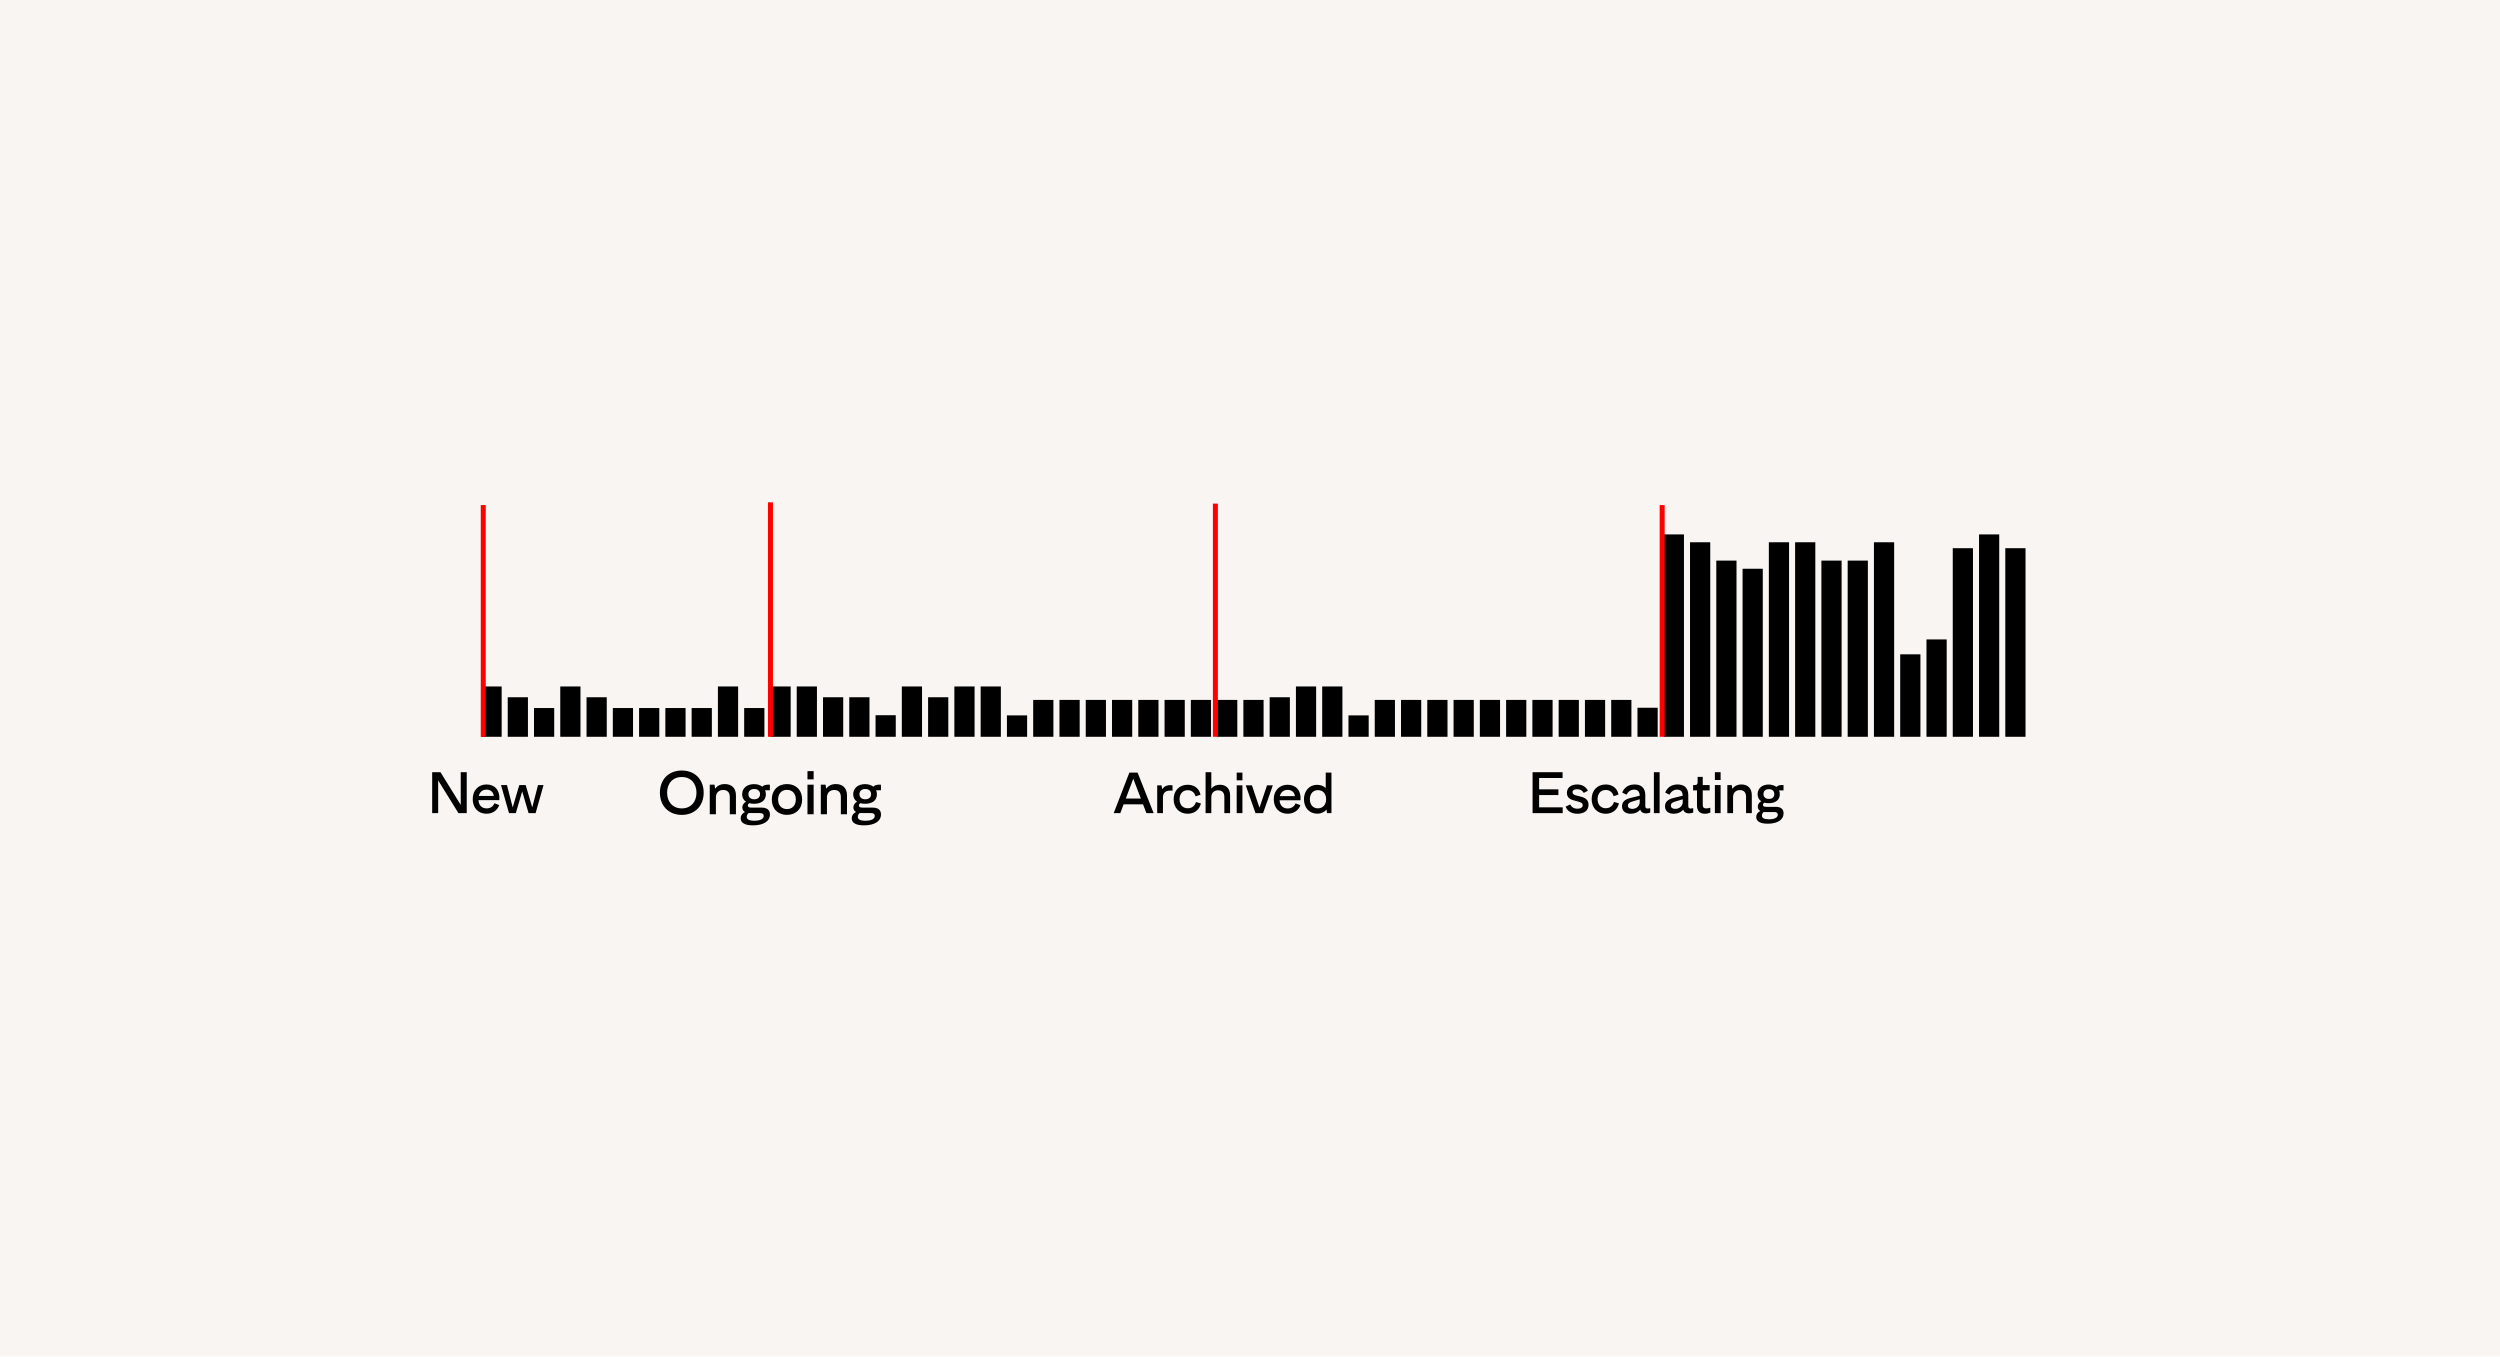
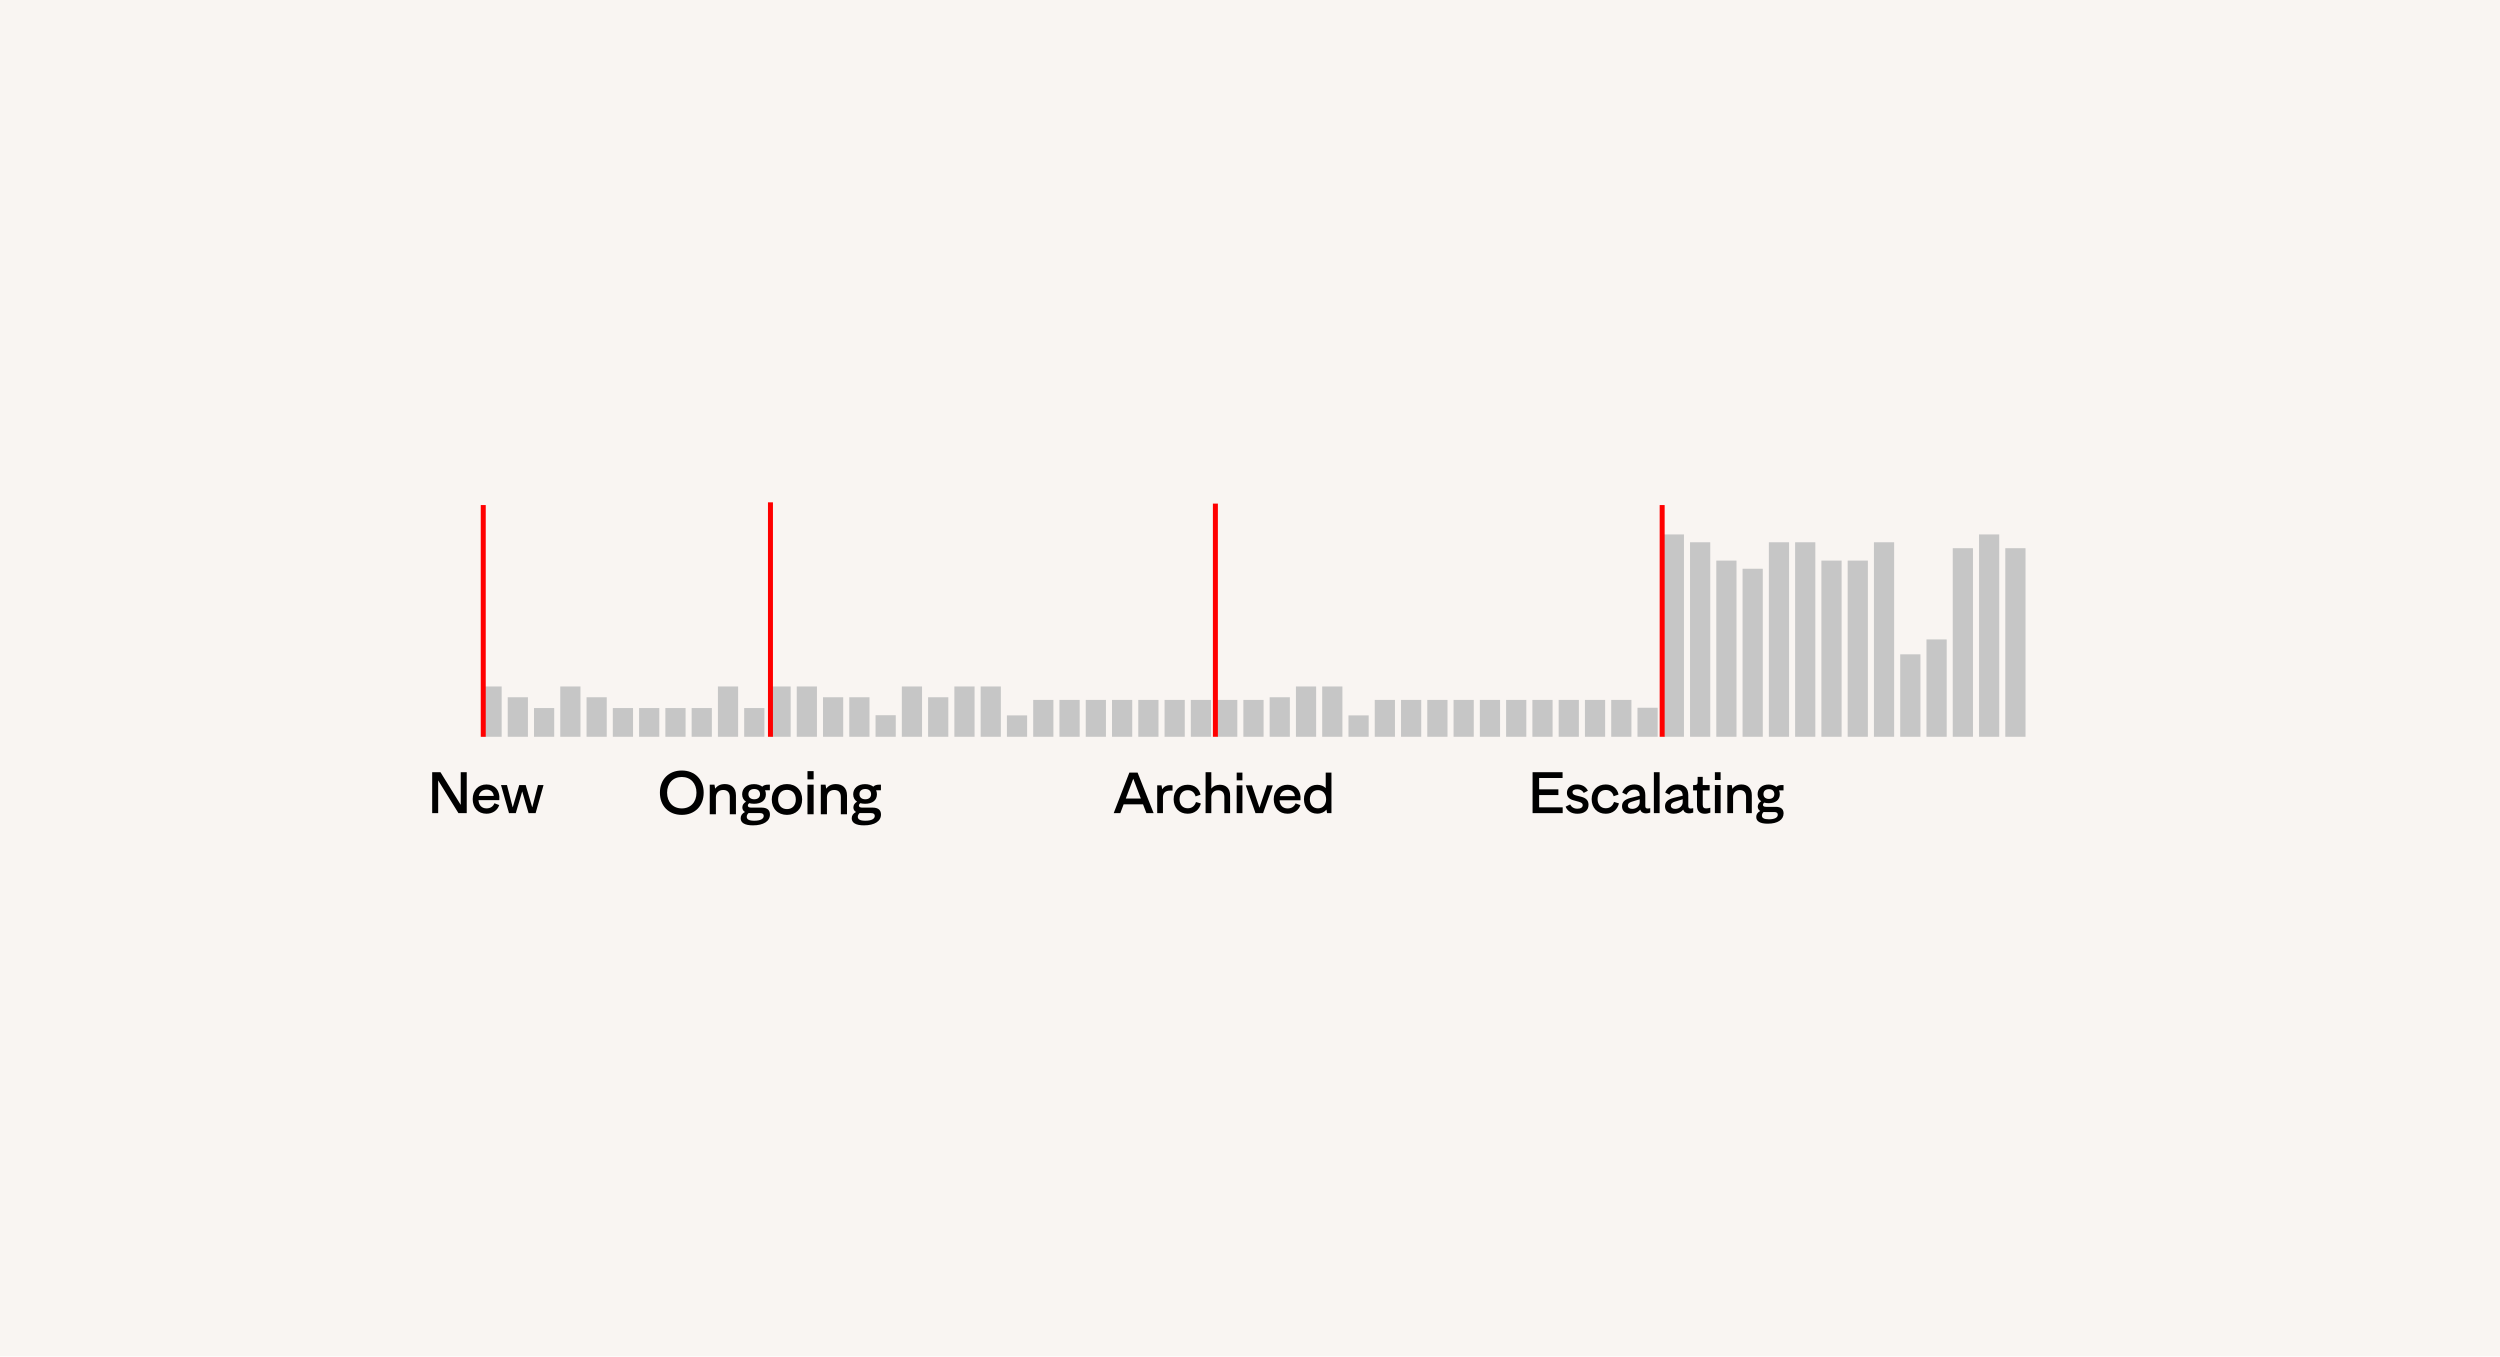
<svg xmlns="http://www.w3.org/2000/svg" width="1504" height="816" viewBox="0 0 1504 816" fill="none">
  <rect width="1504" height="816" fill="#F9F5F2" />
  <path d="M260 489.186V464.538H264.981L277.108 484.115H277.177V464.538H280.784V489.186H275.803L263.676 469.608H263.607V489.186H260ZM292.663 489.538C287.682 489.538 284.384 486.017 284.384 480.735C284.384 475.453 287.785 471.932 292.697 471.932C297.507 471.932 300.908 475.242 300.393 481.369H287.854C288.06 484.397 289.777 486.333 292.732 486.333C295.033 486.333 296.717 485.136 297.438 483.235L300.324 484.326C299.328 487.425 296.442 489.538 292.663 489.538ZM288.025 478.833H297.06C296.751 476.474 295.171 475.031 292.732 475.031C290.258 475.031 288.575 476.474 288.025 478.833ZM306.216 489.186L301.406 472.284H304.979L308.415 485.629H308.483L312.4 472.284H316.247L320.164 485.629H320.232L323.668 472.284H327L322.225 489.186H317.999L314.186 476.228H314.117L310.304 489.186H306.216Z" fill="black" />
  <path d="M670 489.189L679.426 464.782H684.364L694.031 489.189H689.681L687.644 483.889H675.973L673.971 489.189H670ZM677.285 480.402H686.332L681.808 468.547H681.739L677.285 480.402ZM696.178 489.189V472.453H698.768L699.182 474.789C700.356 473.08 701.945 472.313 703.982 472.313C704.465 472.313 704.914 472.383 705.397 472.453V475.626H703.982C701.081 475.626 699.631 477.02 699.631 479.81V489.189H696.178ZM714.526 489.538C709.519 489.538 706.066 486.051 706.066 480.821C706.066 475.591 709.519 472.104 714.526 472.104C718.634 472.104 721.466 474.44 722.225 478.101L719.256 479.112C718.669 476.811 716.977 475.382 714.56 475.382C711.522 475.382 709.623 477.543 709.623 480.821C709.623 484.064 711.487 486.26 714.56 486.26C717.046 486.26 718.773 484.831 719.498 482.494L722.467 483.366C721.604 487.027 718.703 489.538 714.526 489.538ZM725.277 489.189V464.538H728.729V474.405C729.903 472.941 731.63 472.104 733.874 472.104C737.465 472.104 740.02 474.231 740.02 478.485V489.189H736.567V479.461C736.567 476.706 735.083 475.451 732.873 475.451C730.283 475.451 728.729 477.125 728.729 479.6V489.189H725.277ZM743.991 489.189V472.453H747.443V489.189H743.991ZM743.991 469.454V464.782H747.443V469.454H743.991ZM755.309 489.189L749.44 472.453H753.168L757.657 485.842H757.726L762.249 472.453H765.736L759.867 489.189H755.309ZM774.608 489.538C769.601 489.538 766.287 486.051 766.287 480.821C766.287 475.591 769.705 472.104 774.642 472.104C779.476 472.104 782.895 475.382 782.377 481.448H769.774C769.981 484.447 771.708 486.365 774.677 486.365C776.99 486.365 778.682 485.179 779.407 483.296L782.308 484.377C781.306 487.446 778.406 489.538 774.608 489.538ZM769.947 478.938H779.028C778.717 476.602 777.128 475.172 774.677 475.172C772.191 475.172 770.499 476.602 769.947 478.938ZM792.437 489.503C787.811 489.503 784.461 486.016 784.461 480.821C784.461 475.626 787.811 472.139 792.437 472.139C794.578 472.139 796.304 472.906 797.547 474.091V464.782H801V489.189H798.376L797.996 487.062C796.753 488.561 794.854 489.503 792.437 489.503ZM788.018 480.821C788.018 484.098 789.882 486.295 792.886 486.295C795.855 486.295 797.789 484.098 797.789 480.821C797.789 477.543 795.89 475.347 792.886 475.347C789.917 475.347 788.018 477.543 788.018 480.821Z" fill="black" />
  <path d="M922 489.197V464.538H940.045V468.025H925.941V474.859H937.521V478.312H925.941V485.709H940.114V489.197H922ZM948.987 489.549C945.703 489.549 943.076 488.21 941.866 485.287L944.597 483.948C945.461 485.533 946.809 486.52 948.952 486.52C950.888 486.52 952.167 485.745 952.167 484.371C952.167 483.455 951.58 482.856 949.886 482.363L946.602 481.447C944.217 480.813 942.661 479.474 942.661 477.008C942.661 473.908 945.046 471.935 948.779 471.935C951.683 471.935 954.068 473.204 955.278 475.705L952.789 477.008C951.891 475.493 950.577 474.789 948.849 474.789C947.086 474.789 946.014 475.493 946.014 476.621C946.014 477.642 946.878 478.171 948.019 478.488L951.407 479.368C954.138 480.108 955.659 481.552 955.659 484.195C955.659 487.647 952.962 489.549 948.987 489.549ZM966.01 489.549C960.997 489.549 957.54 486.026 957.54 480.742C957.54 475.458 960.997 471.935 966.01 471.935C970.123 471.935 972.958 474.296 973.718 477.995L970.745 479.016C970.158 476.691 968.464 475.247 966.044 475.247C963.002 475.247 961.101 477.431 961.101 480.742C961.101 484.018 962.968 486.238 966.044 486.238C968.533 486.238 970.261 484.793 970.987 482.433L973.96 483.314C973.096 487.013 970.192 489.549 966.01 489.549ZM981.064 489.549C977.78 489.549 975.81 487.858 975.81 485.075C975.81 482.539 977.4 480.918 980.926 480.038L986.457 478.699C986.422 476.268 985.247 475.035 983.103 475.035C981.168 475.035 979.578 476.057 978.506 478.1L975.913 476.797C977.227 473.626 979.82 471.935 983.38 471.935C987.563 471.935 989.81 474.19 989.81 478.347V484.829C989.81 485.956 990.19 486.414 991.227 486.414C991.676 486.414 992.229 486.308 992.783 486.202V488.845C991.78 489.197 990.985 489.338 990.19 489.338C988.462 489.338 987.252 488.563 986.733 487.083C985.316 488.809 983.242 489.549 981.064 489.549ZM979.336 484.617C979.336 485.921 980.373 486.625 981.997 486.625C984.521 486.625 986.457 484.829 986.457 482.539V480.848L981.686 482.292C980.096 482.785 979.336 483.49 979.336 484.617ZM994.969 489.197V464.538H998.426V489.197H994.969ZM1006.92 489.549C1003.64 489.549 1001.67 487.858 1001.67 485.075C1001.67 482.539 1003.26 480.918 1006.78 480.038L1012.32 478.699C1012.28 476.268 1011.11 475.035 1008.96 475.035C1007.03 475.035 1005.44 476.057 1004.37 478.1L1001.77 476.797C1003.09 473.626 1005.68 471.935 1009.24 471.935C1013.42 471.935 1015.67 474.19 1015.67 478.347V484.829C1015.67 485.956 1016.05 486.414 1017.09 486.414C1017.54 486.414 1018.09 486.308 1018.64 486.202V488.845C1017.64 489.197 1016.84 489.338 1016.05 489.338C1014.32 489.338 1013.11 488.563 1012.59 487.083C1011.17 488.809 1009.1 489.549 1006.92 489.549ZM1005.19 484.617C1005.19 485.921 1006.23 486.625 1007.86 486.625C1010.38 486.625 1012.32 484.829 1012.32 482.539V480.848L1007.55 482.292C1005.96 482.785 1005.19 483.49 1005.19 484.617ZM1025.62 489.549C1022.78 489.549 1020.91 488.034 1020.91 484.512V475.493H1018.56V472.288H1019.53C1020.88 472.288 1021.29 471.83 1021.29 470.421V467.356H1024.37V472.288H1028.52V475.493H1024.37V484.159C1024.37 485.85 1025.2 486.343 1026.48 486.343C1027.28 486.343 1028.1 486.167 1028.93 485.921V488.88C1027.83 489.303 1026.76 489.549 1025.62 489.549ZM1031.67 489.197V472.288H1035.12V489.197H1031.67ZM1031.67 469.258V464.538H1035.12V469.258H1031.67ZM1039.16 489.197V472.288H1041.82L1042.2 474.577C1043.41 472.887 1045.17 471.935 1047.66 471.935C1051.29 471.935 1053.88 474.084 1053.88 478.382V489.197H1050.43V479.368C1050.43 476.585 1048.98 475.317 1046.73 475.317C1044.24 475.317 1042.61 476.938 1042.61 479.509V489.197H1039.16ZM1063.46 495.538C1058.86 495.538 1056.55 494.093 1056.55 491.487C1056.55 489.901 1057.38 488.739 1058.97 487.893C1058 487.33 1057.48 486.414 1057.48 485.287C1057.48 483.983 1058.17 482.821 1059.55 482.01C1058.17 481.095 1057.38 479.65 1057.38 477.783C1057.38 474.26 1060.11 471.971 1064.05 471.971C1065.91 471.971 1067.5 472.499 1068.68 473.415C1069.51 472.605 1070.55 472.288 1071.79 472.288H1072.97V475.493H1070.27C1070.55 476.163 1070.72 476.938 1070.72 477.783C1070.72 481.2 1068.2 483.208 1064.08 483.208C1063.08 483.208 1062.15 483.067 1061.32 482.856C1060.83 483.279 1060.59 483.772 1060.59 484.23C1060.59 485.005 1061.25 485.392 1062.53 485.392H1068.3C1071.41 485.392 1073 486.766 1073 489.338C1073 493.142 1069.4 495.538 1063.46 495.538ZM1059.97 490.641C1059.97 492.085 1061.18 492.896 1064.22 492.896C1067.57 492.896 1069.51 491.874 1069.51 490.148C1069.51 489.197 1068.96 488.527 1067.47 488.527H1061.59L1061 488.492C1060.28 489.162 1059.97 489.866 1059.97 490.641ZM1060.9 477.713C1060.9 479.58 1062.21 480.637 1064.19 480.637C1066.12 480.637 1067.43 479.58 1067.43 477.713C1067.43 475.81 1066.09 474.754 1064.19 474.754C1062.21 474.754 1060.9 475.81 1060.9 477.713Z" fill="black" />
  <path d="M410.165 490.234C402.325 490.234 397 484.858 397 476.886C397 468.914 402.325 463.538 410.165 463.538C418.004 463.538 423.329 468.914 423.329 476.886C423.329 484.858 418.004 490.234 410.165 490.234ZM401.327 476.886C401.327 482.559 404.877 486.341 410.165 486.341C415.453 486.341 419.003 482.559 419.003 476.886C419.003 471.213 415.453 467.431 410.165 467.431C404.877 467.431 401.327 471.213 401.327 476.886Z" fill="black" />
  <path d="M426.99 489.864V472.066H429.837L430.244 474.476C431.538 472.696 433.424 471.695 436.087 471.695C439.97 471.695 442.743 473.957 442.743 478.48V489.864H439.045V479.519C439.045 476.589 437.492 475.255 435.088 475.255C432.426 475.255 430.688 476.96 430.688 479.667V489.864H426.99Z" fill="black" />
  <path d="M452.985 496.538C448.067 496.538 445.589 495.017 445.589 492.274C445.589 490.605 446.477 489.382 448.178 488.492C447.143 487.898 446.588 486.934 446.588 485.748C446.588 484.376 447.327 483.152 448.807 482.3C447.327 481.335 446.477 479.815 446.477 477.85C446.477 474.142 449.398 471.732 453.614 471.732C455.611 471.732 457.312 472.288 458.569 473.252C459.457 472.4 460.566 472.066 461.897 472.066H463.155V475.44H460.27C460.566 476.144 460.751 476.96 460.751 477.85C460.751 481.447 458.051 483.56 453.651 483.56C452.579 483.56 451.58 483.412 450.693 483.189C450.175 483.634 449.916 484.153 449.916 484.635C449.916 485.451 450.619 485.859 451.987 485.859H458.162C461.491 485.859 463.192 487.305 463.192 490.012C463.192 494.016 459.346 496.538 452.985 496.538ZM449.25 491.384C449.25 492.904 450.545 493.757 453.799 493.757C457.386 493.757 459.457 492.682 459.457 490.865C459.457 489.864 458.865 489.159 457.275 489.159H450.988L450.36 489.122C449.583 489.826 449.25 490.568 449.25 491.384ZM450.249 477.776C450.249 479.741 451.654 480.853 453.762 480.853C455.833 480.853 457.238 479.741 457.238 477.776C457.238 475.774 455.796 474.661 453.762 474.661C451.654 474.661 450.249 475.774 450.249 477.776Z" fill="black" />
  <path d="M473.437 490.234C468.002 490.234 464.304 486.526 464.304 480.965C464.304 475.403 468.002 471.695 473.437 471.695C478.873 471.695 482.571 475.403 482.571 480.965C482.571 486.526 478.873 490.234 473.437 490.234ZM468.112 480.965C468.112 484.413 470.109 486.749 473.437 486.749C476.766 486.749 478.763 484.413 478.763 480.965C478.763 477.479 476.729 475.18 473.437 475.18C470.146 475.18 468.112 477.479 468.112 480.965Z" fill="black" />
  <path d="M485.781 489.864V472.066H489.479V489.864H485.781ZM485.781 468.877V463.909H489.479V468.877H485.781Z" fill="black" />
  <path d="M493.798 489.864V472.066H496.646L497.053 474.476C498.347 472.696 500.233 471.695 502.895 471.695C506.778 471.695 509.552 473.957 509.552 478.48V489.864H505.854V479.519C505.854 476.589 504.3 475.255 501.897 475.255C499.234 475.255 497.496 476.96 497.496 479.667V489.864H493.798Z" fill="black" />
  <path d="M519.794 496.538C514.875 496.538 512.398 495.017 512.398 492.274C512.398 490.605 513.285 489.382 514.986 488.492C513.951 487.898 513.396 486.934 513.396 485.748C513.396 484.376 514.136 483.152 515.615 482.3C514.136 481.335 513.285 479.815 513.285 477.85C513.285 474.142 516.207 471.732 520.422 471.732C522.419 471.732 524.12 472.288 525.378 473.252C526.265 472.4 527.374 472.066 528.706 472.066H529.963V475.44H527.079C527.374 476.144 527.559 476.96 527.559 477.85C527.559 481.447 524.86 483.56 520.459 483.56C519.387 483.56 518.388 483.412 517.501 483.189C516.983 483.634 516.724 484.153 516.724 484.635C516.724 485.451 517.427 485.859 518.795 485.859H524.971C528.299 485.859 530 487.305 530 490.012C530 494.016 526.154 496.538 519.794 496.538ZM516.059 491.384C516.059 492.904 517.353 493.757 520.607 493.757C524.194 493.757 526.265 492.682 526.265 490.865C526.265 489.864 525.673 489.159 524.083 489.159H517.797L517.168 489.122C516.392 489.826 516.059 490.568 516.059 491.384ZM517.057 477.776C517.057 479.741 518.462 480.853 520.57 480.853C522.641 480.853 524.046 479.741 524.046 477.776C524.046 475.774 522.604 474.661 520.57 474.661C518.462 474.661 517.057 475.774 517.057 477.776Z" fill="black" />
-   <path d="M301.799 412.98H289.641V443.247H301.799V412.98Z" fill="black" />
-   <path d="M317.605 419.466H305.447V443.247H317.605V419.466Z" fill="black" />
-   <path d="M333.411 425.952H321.253V443.247H333.411V425.952Z" fill="black" />
-   <path d="M349.217 412.98H337.059V443.247H349.217V412.98Z" fill="black" />
-   <path d="M365.023 419.466H352.865V443.247H365.023V419.466Z" fill="black" />
-   <path d="M380.829 425.952H368.671V443.247H380.829V425.952Z" fill="black" />
-   <path d="M396.635 425.952H384.477V443.247H396.635V425.952Z" fill="black" />
-   <path d="M412.441 425.952H400.283V443.247H412.441V425.952Z" fill="black" />
-   <path d="M428.248 425.952H416.089V443.247H428.248V425.952Z" fill="black" />
-   <path d="M444.054 412.98H431.895V443.247H444.054V412.98Z" fill="black" />
-   <path d="M459.86 425.952H447.701V443.247H459.86V425.952Z" fill="black" />
-   <path d="M475.666 412.98H463.507V443.247H475.666V412.98Z" fill="black" />
-   <path d="M491.472 412.98H479.313V443.247H491.472V412.98Z" fill="black" />
-   <path d="M507.278 419.466H495.119V443.247H507.278V419.466Z" fill="black" />
-   <path d="M523.084 419.466H510.925V443.247H523.084V419.466Z" fill="black" />
-   <path d="M538.89 430.276H526.731V443.247H538.89V430.276Z" fill="black" />
-   <path d="M554.696 412.98H542.537V443.247H554.696V412.98Z" fill="black" />
-   <path d="M570.502 419.466H558.344V443.247H570.502V419.466Z" fill="black" />
-   <path d="M586.308 412.98H574.15V443.247H586.308V412.98Z" fill="black" />
-   <path d="M602.114 412.98H589.956V443.247H602.114V412.98Z" fill="black" />
-   <path d="M617.92 430.379H605.762V443.247H617.92V430.379Z" fill="black" />
-   <path d="M633.726 421.065H621.568V443.247H633.726V421.065Z" fill="black" />
-   <path d="M649.532 421.065H637.374V443.247H649.532V421.065Z" fill="black" />
-   <path d="M665.338 421.065H653.18V443.247H665.338V421.065Z" fill="black" />
-   <path d="M681.144 421.065H668.986V443.247H681.144V421.065Z" fill="black" />
-   <path d="M696.95 421.065H684.792V443.247H696.95V421.065Z" fill="black" />
-   <path d="M712.756 421.065H700.598V443.247H712.756V421.065Z" fill="black" />
-   <path d="M728.563 421.065H716.404V443.247H728.563V421.065Z" fill="black" />
-   <path d="M744.369 421.065H732.21V443.247H744.369V421.065Z" fill="black" />
-   <path d="M760.175 421.065H748.016V443.247H760.175V421.065Z" fill="black" />
-   <path d="M775.981 419.466H763.822V443.247H775.981V419.466Z" fill="black" />
-   <path d="M791.787 412.98H779.628V443.247H791.787V412.98Z" fill="black" />
-   <path d="M807.593 412.98H795.434V443.247H807.593V412.98Z" fill="black" />
-   <path d="M823.399 430.379H811.24V443.247H823.399V430.379Z" fill="black" />
-   <path d="M839.205 421.065H827.046V443.247H839.205V421.065Z" fill="black" />
-   <path d="M855.011 421.065H842.852V443.247H855.011V421.065Z" fill="black" />
-   <path d="M870.817 421.065H858.658V443.247H870.817V421.065Z" fill="black" />
-   <path d="M886.623 421.065H874.465V443.247H886.623V421.065Z" fill="black" />
-   <path d="M902.429 421.065H890.271V443.247H902.429V421.065Z" fill="black" />
-   <path d="M918.235 421.065H906.077V443.247H918.235V421.065Z" fill="black" />
-   <path d="M934.041 421.065H921.883V443.247H934.041V421.065Z" fill="black" />
-   <path d="M949.847 421.065H937.689V443.247H949.847V421.065Z" fill="black" />
-   <path d="M965.653 421.065H953.495V443.247H965.653V421.065Z" fill="black" />
-   <path d="M981.459 421.065H969.301V443.247H981.459V421.065Z" fill="black" />
-   <path d="M997.265 425.786H985.107V443.247H997.265V425.786Z" fill="black" />
-   <path d="M1013.07 321.507H1000.91V443.247H1013.07V321.507Z" fill="black" />
-   <path d="M1028.88 326.228H1016.72V443.247H1028.88V326.228Z" fill="black" />
-   <path d="M1044.68 337.257H1032.53V443.247H1044.68V337.257Z" fill="black" />
-   <path d="M1060.49 342.155H1048.33V443.247H1060.49V342.155Z" fill="black" />
-   <path d="M1076.3 326.228H1064.14V443.247H1076.3V326.228Z" fill="black" />
-   <path d="M1092.1 326.228H1079.94V443.247H1092.1V326.228Z" fill="black" />
-   <path d="M1107.91 337.257H1095.75V443.247H1107.91V337.257Z" fill="black" />
-   <path d="M1123.71 337.257H1111.56V443.247H1123.71V337.257Z" fill="black" />
-   <path d="M1139.52 326.228H1127.36V443.247H1139.52V326.228Z" fill="black" />
-   <path d="M1155.33 393.641H1143.17V443.247H1155.33V393.641Z" fill="black" />
-   <path d="M1171.13 384.681H1158.97V443.247H1171.13V384.681Z" fill="black" />
-   <path d="M1186.94 329.798H1174.78V443.247H1186.94V329.798Z" fill="black" />
-   <path d="M1202.74 321.507H1190.59V443.247H1202.74V321.507Z" fill="black" />
-   <path d="M1218.55 329.798H1206.39V443.247H1218.55V329.798Z" fill="black" />
+   <path d="M301.799 412.98H289.641V443.247H301.799V412.98Z" fill="#C6C6C6" />
+   <path d="M317.605 419.466H305.447V443.247H317.605V419.466Z" fill="#C6C6C6" />
+   <path d="M333.411 425.952H321.253V443.247H333.411V425.952Z" fill="#C6C6C6" />
+   <path d="M349.217 412.98H337.059V443.247H349.217V412.98Z" fill="#C6C6C6" />
+   <path d="M365.023 419.466H352.865V443.247H365.023V419.466Z" fill="#C6C6C6" />
+   <path d="M380.829 425.952H368.671V443.247H380.829V425.952Z" fill="#C6C6C6" />
+   <path d="M396.635 425.952H384.477V443.247H396.635V425.952Z" fill="#C6C6C6" />
+   <path d="M412.441 425.952H400.283V443.247H412.441V425.952Z" fill="#C6C6C6" />
+   <path d="M428.248 425.952H416.089V443.247H428.248V425.952Z" fill="#C6C6C6" />
+   <path d="M444.054 412.98H431.895V443.247H444.054V412.98Z" fill="#C6C6C6" />
+   <path d="M459.86 425.952H447.701V443.247H459.86V425.952Z" fill="#C6C6C6" />
+   <path d="M475.666 412.98H463.507V443.247H475.666V412.98Z" fill="#C6C6C6" />
+   <path d="M491.472 412.98H479.313V443.247H491.472V412.98Z" fill="#C6C6C6" />
+   <path d="M507.278 419.466H495.119V443.247H507.278V419.466Z" fill="#C6C6C6" />
+   <path d="M523.084 419.466H510.925V443.247H523.084V419.466Z" fill="#C6C6C6" />
+   <path d="M538.89 430.276H526.731V443.247H538.89V430.276Z" fill="#C6C6C6" />
+   <path d="M554.696 412.98H542.537V443.247H554.696V412.98Z" fill="#C6C6C6" />
+   <path d="M570.502 419.466H558.344V443.247H570.502V419.466Z" fill="#C6C6C6" />
+   <path d="M586.308 412.98H574.15V443.247H586.308V412.98Z" fill="#C6C6C6" />
+   <path d="M602.114 412.98H589.956V443.247H602.114V412.98Z" fill="#C6C6C6" />
+   <path d="M617.92 430.379H605.762V443.247H617.92V430.379Z" fill="#C6C6C6" />
+   <path d="M633.726 421.065H621.568V443.247H633.726V421.065Z" fill="#C6C6C6" />
+   <path d="M649.532 421.065H637.374V443.247H649.532V421.065Z" fill="#C6C6C6" />
+   <path d="M665.338 421.065H653.18V443.247H665.338V421.065Z" fill="#C6C6C6" />
+   <path d="M681.144 421.065H668.986V443.247H681.144V421.065Z" fill="#C6C6C6" />
+   <path d="M696.95 421.065H684.792V443.247H696.95V421.065Z" fill="#C6C6C6" />
+   <path d="M712.756 421.065H700.598V443.247H712.756V421.065Z" fill="#C6C6C6" />
+   <path d="M728.563 421.065H716.404V443.247H728.563V421.065Z" fill="#C6C6C6" />
+   <path d="M744.369 421.065H732.21V443.247H744.369V421.065Z" fill="#C6C6C6" />
+   <path d="M760.175 421.065H748.016V443.247H760.175V421.065Z" fill="#C6C6C6" />
+   <path d="M775.981 419.466H763.822V443.247H775.981V419.466Z" fill="#C6C6C6" />
+   <path d="M791.787 412.98H779.628V443.247H791.787V412.98Z" fill="#C6C6C6" />
+   <path d="M807.593 412.98H795.434V443.247H807.593V412.98Z" fill="#C6C6C6" />
+   <path d="M823.399 430.379H811.24V443.247H823.399V430.379Z" fill="#C6C6C6" />
+   <path d="M839.205 421.065H827.046V443.247H839.205V421.065Z" fill="#C6C6C6" />
+   <path d="M855.011 421.065H842.852V443.247H855.011V421.065Z" fill="#C6C6C6" />
+   <path d="M870.817 421.065H858.658V443.247H870.817V421.065Z" fill="#C6C6C6" />
+   <path d="M886.623 421.065H874.465V443.247H886.623V421.065Z" fill="#C6C6C6" />
+   <path d="M902.429 421.065H890.271V443.247H902.429V421.065Z" fill="#C6C6C6" />
+   <path d="M918.235 421.065H906.077V443.247H918.235V421.065Z" fill="#C6C6C6" />
+   <path d="M934.041 421.065H921.883V443.247H934.041V421.065Z" fill="#C6C6C6" />
+   <path d="M949.847 421.065H937.689V443.247H949.847V421.065Z" fill="#C6C6C6" />
+   <path d="M965.653 421.065H953.495V443.247H965.653V421.065Z" fill="#C6C6C6" />
+   <path d="M981.459 421.065H969.301V443.247H981.459V421.065Z" fill="#C6C6C6" />
+   <path d="M997.265 425.786H985.107V443.247H997.265V425.786Z" fill="#C6C6C6" />
+   <path d="M1013.07 321.507H1000.91V443.247H1013.07V321.507Z" fill="#C6C6C6" />
+   <path d="M1028.88 326.228H1016.72V443.247H1028.88V326.228Z" fill="#C6C6C6" />
+   <path d="M1044.68 337.257H1032.53V443.247H1044.68V337.257Z" fill="#C6C6C6" />
+   <path d="M1060.49 342.155H1048.33V443.247H1060.49V342.155Z" fill="#C6C6C6" />
+   <path d="M1076.3 326.228H1064.14V443.247H1076.3V326.228Z" fill="#C6C6C6" />
+   <path d="M1092.1 326.228H1079.94V443.247H1092.1V326.228Z" fill="#C6C6C6" />
+   <path d="M1107.91 337.257H1095.75V443.247H1107.91V337.257Z" fill="#C6C6C6" />
+   <path d="M1123.71 337.257H1111.56V443.247H1123.71V337.257Z" fill="#C6C6C6" />
+   <path d="M1139.52 326.228H1127.36V443.247H1139.52V326.228Z" fill="#C6C6C6" />
+   <path d="M1155.33 393.641H1143.17V443.247H1155.33V393.641Z" fill="#C6C6C6" />
+   <path d="M1171.13 384.681H1158.97V443.247H1171.13V384.681Z" fill="#C6C6C6" />
+   <path d="M1186.94 329.798H1174.78V443.247H1186.94V329.798Z" fill="#C6C6C6" />
+   <path d="M1202.74 321.507H1190.59V443.247H1202.74V321.507Z" fill="#C6C6C6" />
+   <path d="M1218.55 329.798H1206.39V443.247H1218.55V329.798Z" fill="#C6C6C6" />
  <path d="M290.723 303.842V443.247" stroke="#FF0000" stroke-width="3" />
  <path d="M999.955 303.842V443.247" stroke="#FF0000" stroke-width="3" />
  <path d="M731.178 302.97V443.247" stroke="#FF0000" stroke-width="3" />
  <path d="M463.507 302.201L463.507 443.248" stroke="#FF0000" stroke-width="3" />
</svg>
